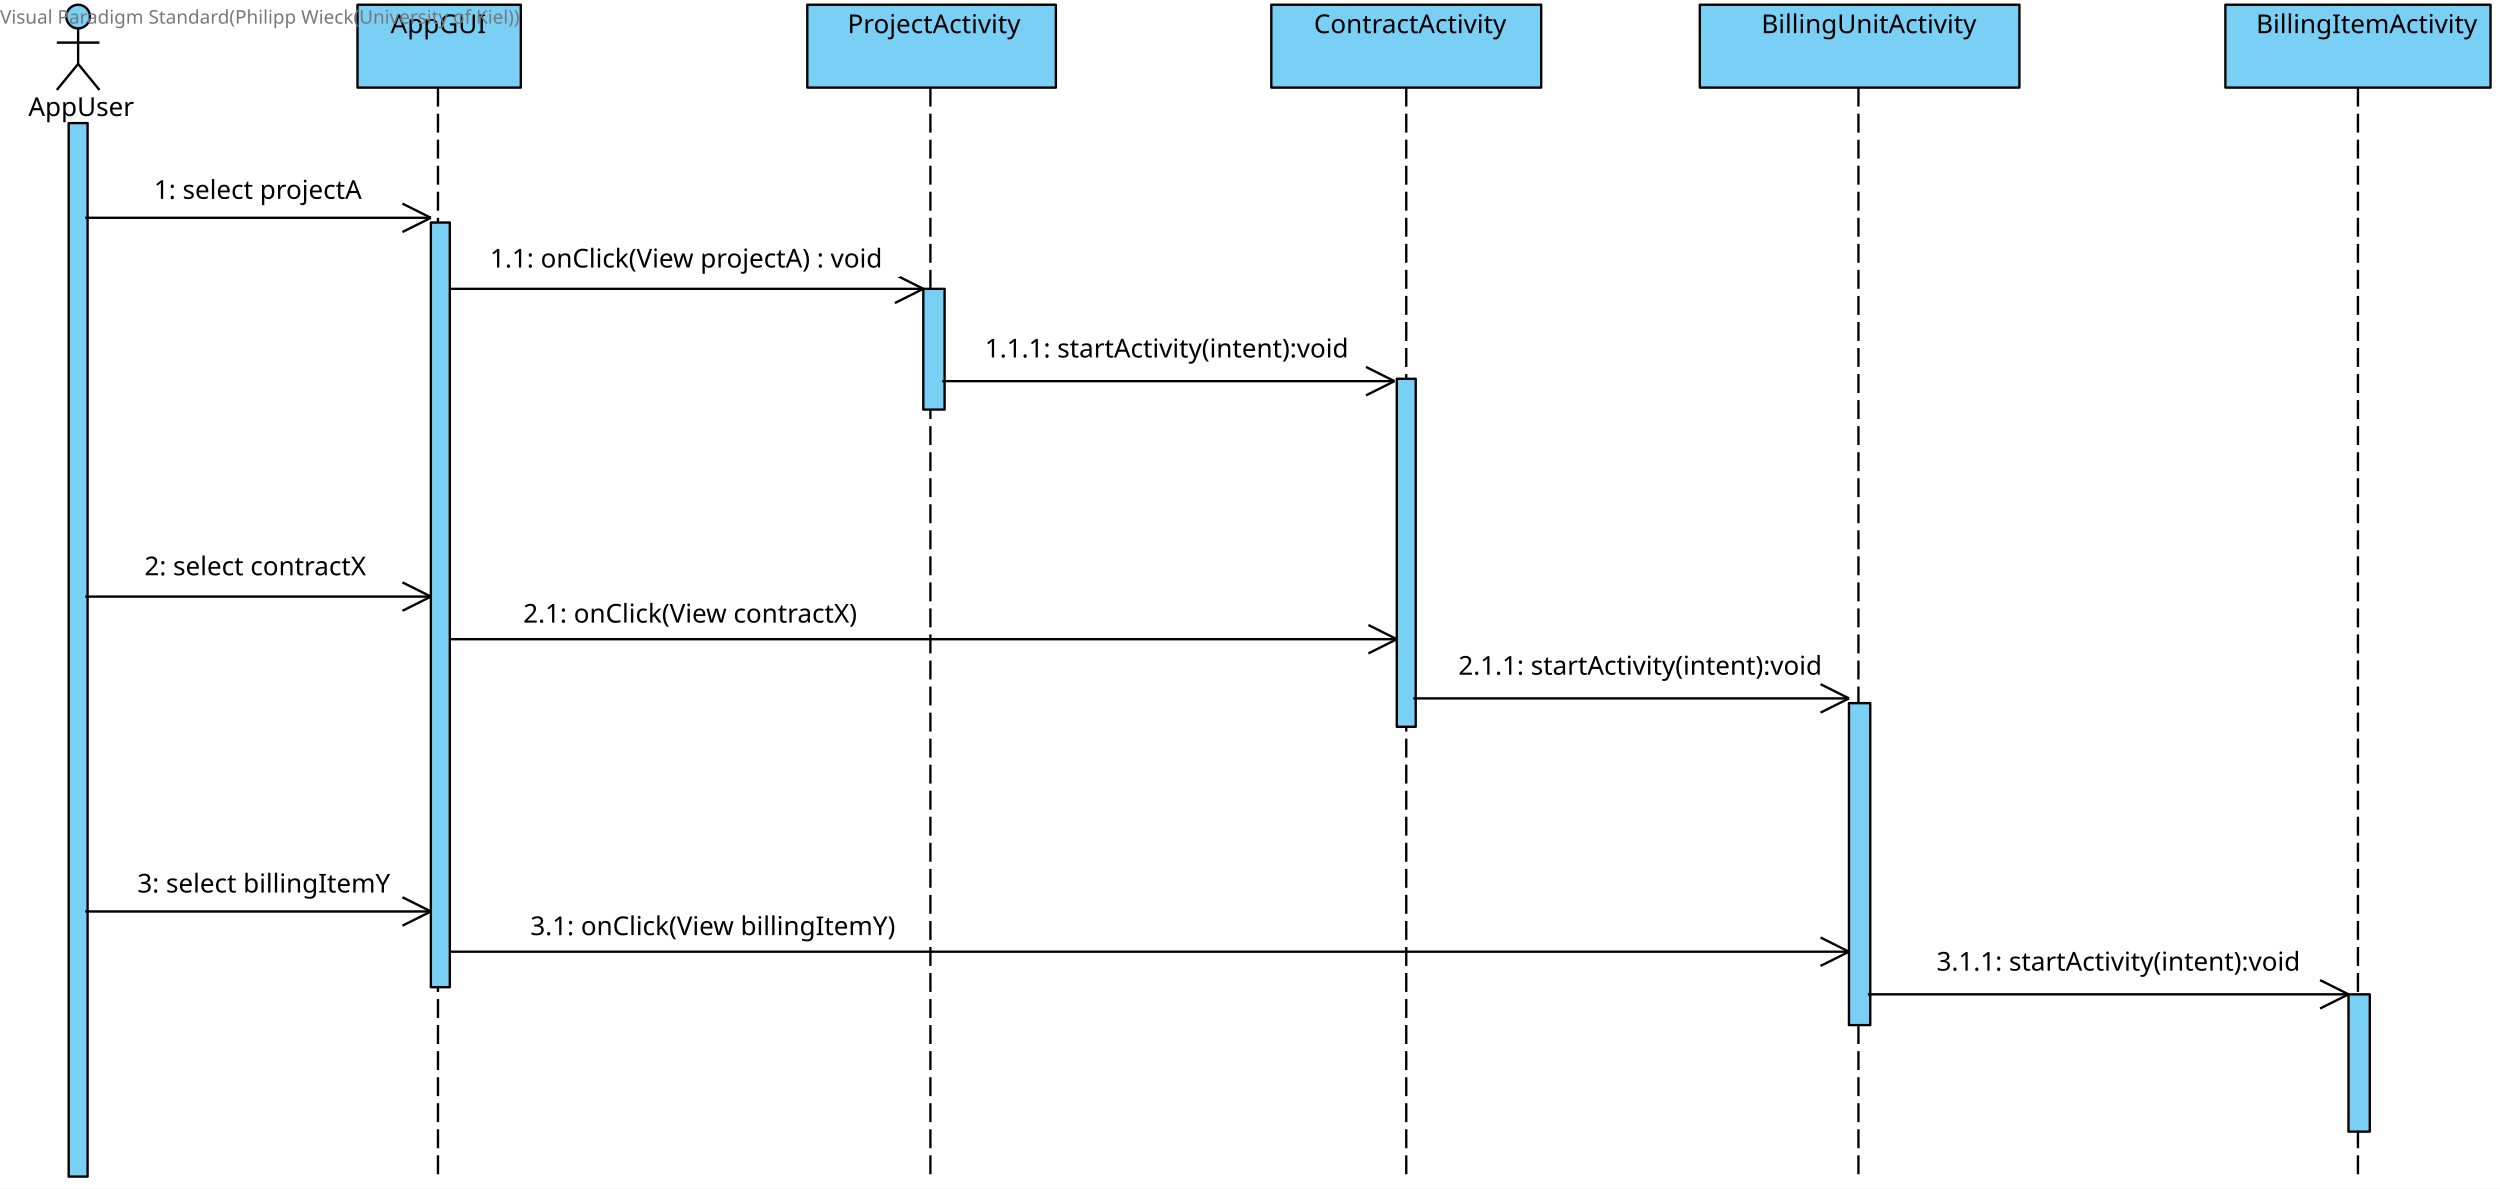
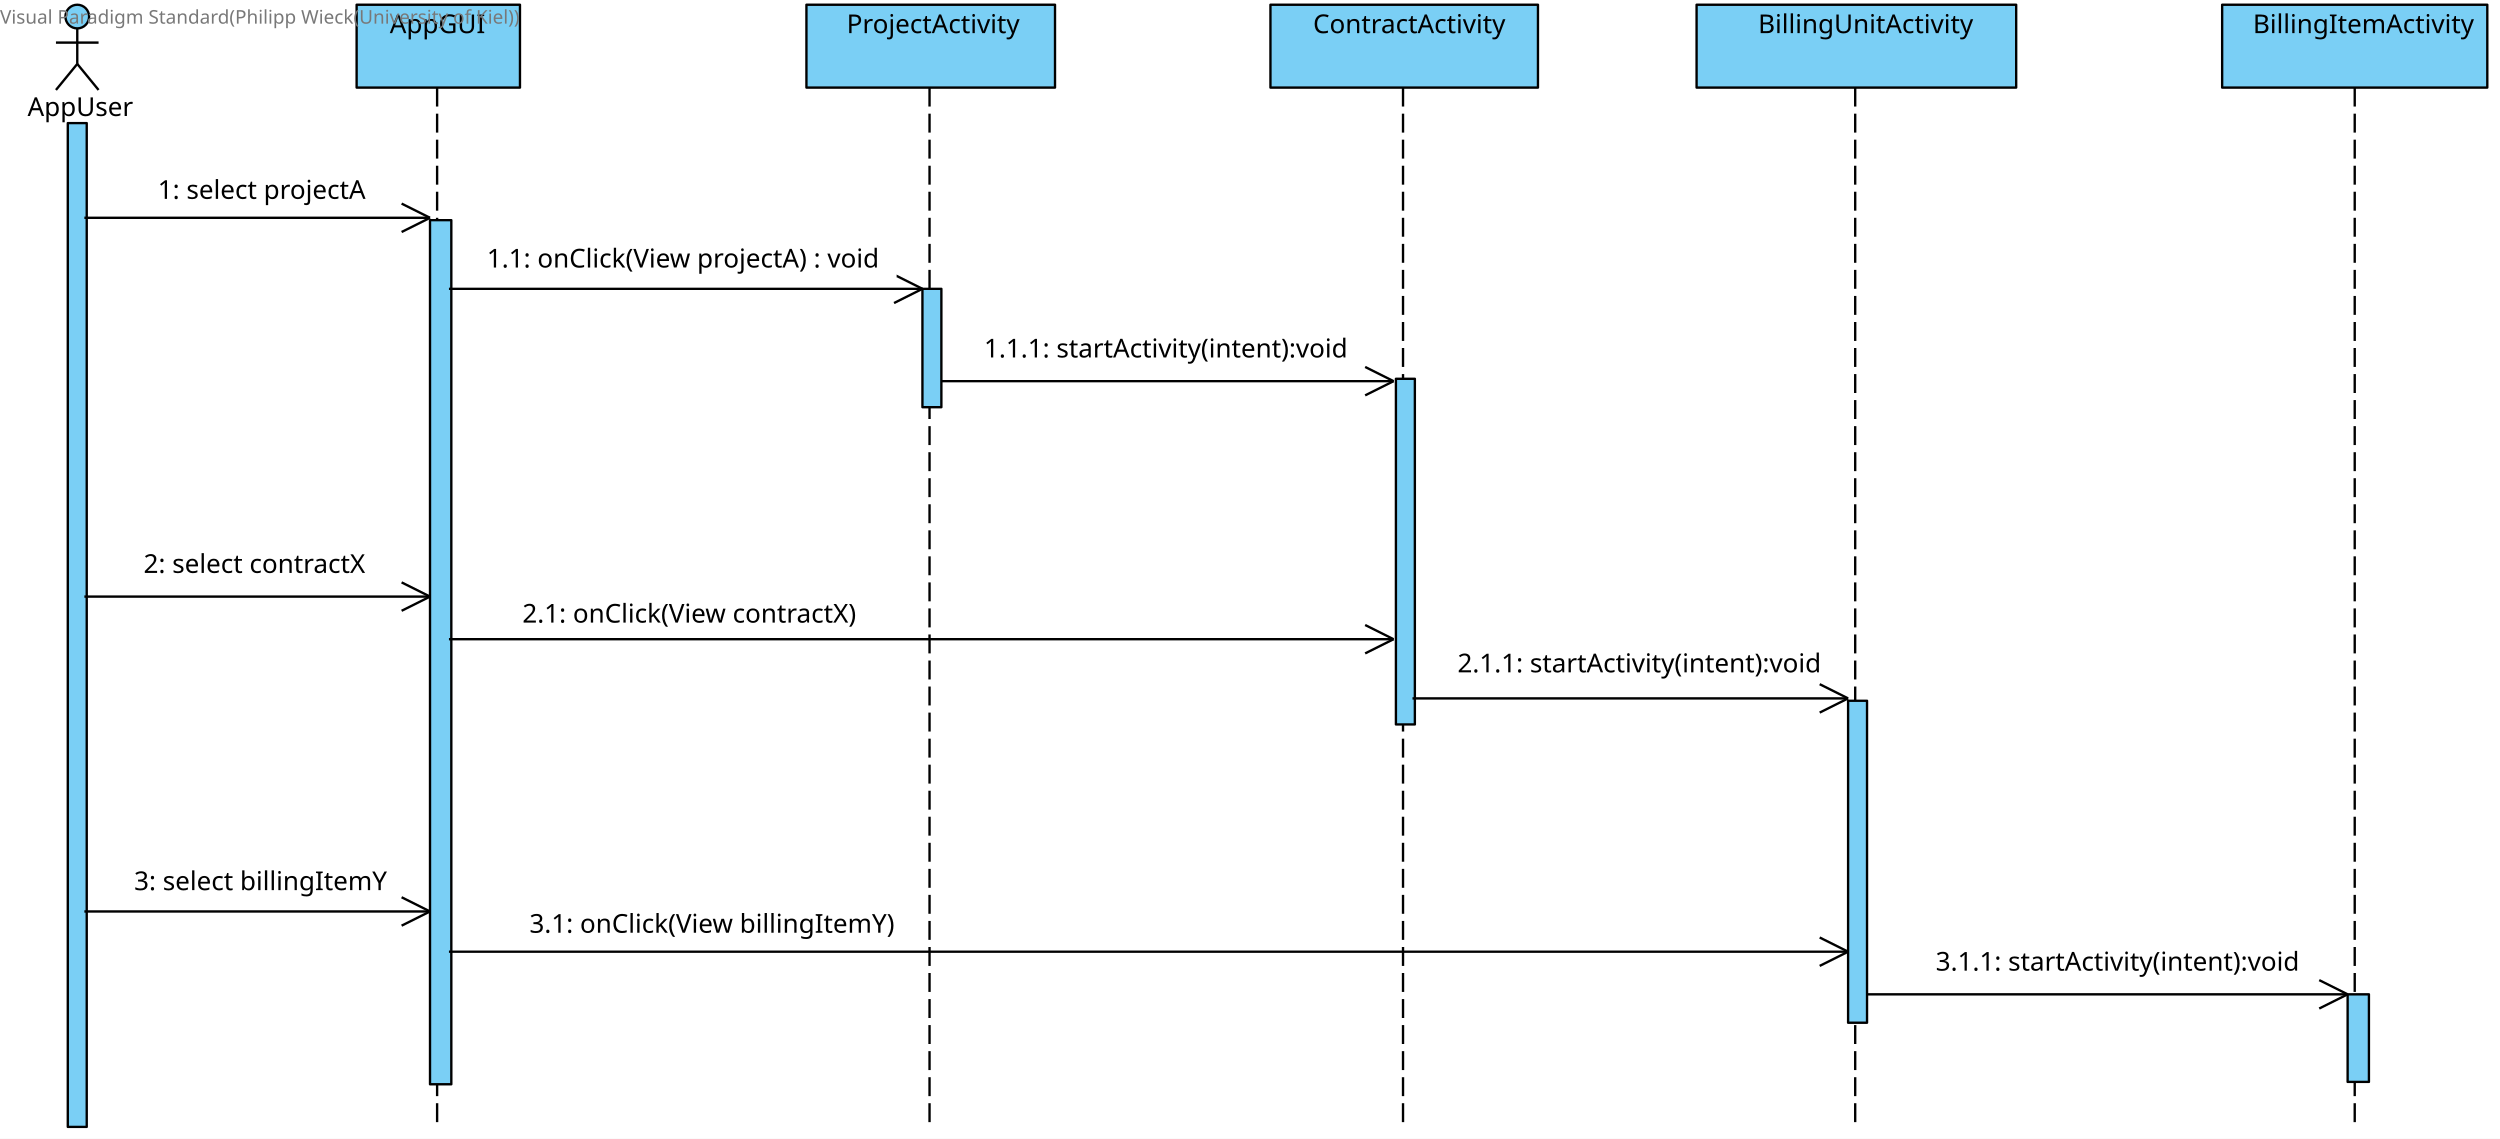
- <svg xmlns="http://www.w3.org/2000/svg" fill-opacity="0" color-rendering="auto" color-interpolation="auto" text-rendering="auto" stroke="rgb(0,0,0)" stroke-linecap="square" width="1056" stroke-miterlimit="10" shape-rendering="auto" stroke-opacity="0" fill="rgb(0,0,0)" stroke-dasharray="none" font-weight="normal" stroke-width="1" height="502" font-family="'Dialog'" font-style="normal" stroke-linejoin="miter" font-size="12px" stroke-dashoffset="0" image-rendering="auto">
+ <svg xmlns="http://www.w3.org/2000/svg" fill-opacity="0" color-rendering="auto" color-interpolation="auto" text-rendering="auto" stroke="rgb(0,0,0)" stroke-linecap="square" width="1056" stroke-miterlimit="10" shape-rendering="auto" stroke-opacity="0" fill="rgb(0,0,0)" stroke-dasharray="none" font-weight="normal" stroke-width="1" height="481" font-family="'Dialog'" font-style="normal" stroke-linejoin="miter" font-size="12px" stroke-dashoffset="0" image-rendering="auto">
  <defs id="genericDefs" />
  <g>
    <defs id="defs1">
      <clipPath clipPathUnits="userSpaceOnUse" id="clipPath1">
-         <path d="M-7 -7 L71 -7 L71 507 L-7 507 L-7 -7 Z" />
+         <path d="M-7 -7 L71 -7 L71 486 L-7 486 L-7 -7 Z" />
      </clipPath>
      <clipPath clipPathUnits="userSpaceOnUse" id="clipPath2">
-         <path d="M-7 -7 L117 -7 L117 507 L-7 507 L-7 -7 Z" />
+         <path d="M-7 -7 L117 -7 L117 486 L-7 486 L-7 -7 Z" />
      </clipPath>
      <clipPath clipPathUnits="userSpaceOnUse" id="clipPath3">
-         <path d="M-7 -7 L126 -7 L126 507 L-7 507 L-7 -7 Z" />
+         <path d="M-7 -7 L125 -7 L125 486 L-7 486 L-7 -7 Z" />
      </clipPath>
      <clipPath clipPathUnits="userSpaceOnUse" id="clipPath4">
-         <path d="M-7 -7 L147 -7 L147 507 L-7 507 L-7 -7 Z" />
+         <path d="M-7 -7 L147 -7 L147 486 L-7 486 L-7 -7 Z" />
      </clipPath>
      <clipPath clipPathUnits="userSpaceOnUse" id="clipPath5">
-         <path d="M-7 -7 L124 -7 L124 507 L-7 507 L-7 -7 Z" />
+         <path d="M-7 -7 L124 -7 L124 486 L-7 486 L-7 -7 Z" />
      </clipPath>
      <clipPath clipPathUnits="userSpaceOnUse" id="clipPath6">
-         <path d="M-7 -7 L81 -7 L81 507 L-7 507 L-7 -7 Z" />
+         <path d="M-7 -7 L81 -7 L81 486 L-7 486 L-7 -7 Z" />
      </clipPath>
      <clipPath clipPathUnits="userSpaceOnUse" id="clipPath7">
-         <path d="M-7 -7 L19 -7 L19 334 L-7 334 L-7 -7 Z" />
+         <path d="M-7 -7 L20 -7 L20 376 L-7 376 L-7 -7 Z" />
      </clipPath>
      <clipPath clipPathUnits="userSpaceOnUse" id="clipPath8">
-         <path d="M-7 -7 L20 -7 L20 62 L-7 62 L-7 -7 Z" />
+         <path d="M-7 -7 L19 -7 L19 61 L-7 61 L-7 -7 Z" />
      </clipPath>
      <clipPath clipPathUnits="userSpaceOnUse" id="clipPath9">
-         <path d="M-7 -7 L19 -7 L19 158 L-7 158 L-7 -7 Z" />
+         <path d="M-7 -7 L19 -7 L19 157 L-7 157 L-7 -7 Z" />
      </clipPath>
      <clipPath clipPathUnits="userSpaceOnUse" id="clipPath10">
-         <path d="M-7 -7 L20 -7 L20 147 L-7 147 L-7 -7 Z" />
+         <path d="M-7 -7 L19 -7 L19 147 L-7 147 L-7 -7 Z" />
      </clipPath>
      <clipPath clipPathUnits="userSpaceOnUse" id="clipPath11">
-         <path d="M-7 -7 L20 -7 L20 69 L-7 69 L-7 -7 Z" />
+         <path d="M-7 -7 L20 -7 L20 48 L-7 48 L-7 -7 Z" />
      </clipPath>
      <clipPath clipPathUnits="userSpaceOnUse" id="clipPath12">
        <path d="M-63 -15 L126 -15 L126 30 L-63 30 L-63 -15 Z" />
      </clipPath>
      <clipPath clipPathUnits="userSpaceOnUse" id="clipPath13">
        <path d="M-106 -15 L212 -15 L212 30 L-106 30 L-106 -15 Z" />
      </clipPath>
      <clipPath clipPathUnits="userSpaceOnUse" id="clipPath14">
-         <path d="M-115 -15 L230 -15 L230 30 L-115 30 L-115 -15 Z" />
+         <path d="M-114 -15 L228 -15 L228 30 L-114 30 L-114 -15 Z" />
      </clipPath>
      <clipPath clipPathUnits="userSpaceOnUse" id="clipPath15">
        <path d="M-136 -15 L272 -15 L272 30 L-136 30 L-136 -15 Z" />
      </clipPath>
      <clipPath clipPathUnits="userSpaceOnUse" id="clipPath16">
        <path d="M-113 -15 L226 -15 L226 30 L-113 30 L-113 -15 Z" />
      </clipPath>
      <clipPath clipPathUnits="userSpaceOnUse" id="clipPath17">
        <path d="M-70 -15 L140 -15 L140 30 L-70 30 L-70 -15 Z" />
      </clipPath>
      <clipPath clipPathUnits="userSpaceOnUse" id="clipPath18">
        <path d="M0 0 L240 0 L240 95 L0 95 L0 0 Z" />
      </clipPath>
      <clipPath clipPathUnits="userSpaceOnUse" id="clipPath19">
-         <path d="M170 25 L170 40 L65 40 L65 25 ZM0 0 L0 95 L240 95 L240 70 L207 70 L207 54 L240 54 L240 0 L74 0 L74 5 L11 5 L11 0 Z" />
+         <path d="M172 25 L172 40 L66 40 L66 25 ZM0 0 L0 95 L240 95 L240 70 L206 70 L206 54 L240 54 L240 0 L74 0 L74 4 L11 4 L11 0 Z" />
      </clipPath>
      <clipPath clipPathUnits="userSpaceOnUse" id="clipPath20">
-         <path d="M0 0 L295 0 L295 95 L0 95 L0 0 Z" />
+         <path d="M0 0 L294 0 L294 94 L0 94 L0 0 Z" />
      </clipPath>
      <clipPath clipPathUnits="userSpaceOnUse" id="clipPath21">
-         <path d="M235 24 L235 40 L53 40 L53 24 ZM16 0 L16 10 L0 10 L0 95 L295 95 L295 77 L262 77 L262 62 L295 62 L295 0 Z" />
+         <path d="M234 25 L234 41 L52 41 L52 25 ZM18 0 L18 11 L0 11 L0 94 L294 94 L294 78 L261 78 L261 63 L294 63 L294 0 Z" />
      </clipPath>
      <clipPath clipPathUnits="userSpaceOnUse" id="clipPath22">
-         <path d="M0 0 L286 0 L286 95 L0 95 L0 0 Z" />
+         <path d="M-0 0 L285 0 L285 94 L-0 94 L-0 0 Z" />
      </clipPath>
      <clipPath clipPathUnits="userSpaceOnUse" id="clipPath23">
-         <path d="M219 23 L219 38 L54 38 L54 23 ZM27 0 L27 1 L0 1 L0 95 L286 95 L286 0 Z" />
+         <path d="M219 24 L219 39 L53 39 L53 24 ZM26 0 L26 2 L-0 2 L-0 94 L285 94 L285 0 Z" />
      </clipPath>
      <clipPath clipPathUnits="userSpaceOnUse" id="clipPath24">
-         <path d="M172 24 L172 39 L61 39 L61 24 ZM0 0 L0 95 L240 95 L240 59 L220 59 L220 44 L240 44 L240 0 Z" />
+         <path d="M172 23 L172 38 L61 38 L61 23 ZM0 0 L0 95 L240 95 L240 59 L220 59 L220 44 L240 44 L240 0 Z" />
      </clipPath>
      <clipPath clipPathUnits="userSpaceOnUse" id="clipPath25">
-         <path d="M0 0 L494 0 L494 95 L0 95 L0 0 Z" />
+         <path d="M0 0 L494 0 L494 94 L0 94 L0 0 Z" />
      </clipPath>
      <clipPath clipPathUnits="userSpaceOnUse" id="clipPath26">
-         <path d="M226 26 L226 41 L66 41 L66 26 ZM0 0 L0 6 L18 6 L18 21 L0 21 L0 95 L494 95 L494 62 L462 62 L462 48 L494 48 L494 0 Z" />
+         <path d="M226 27 L226 42 L66 42 L66 27 ZM0 0 L0 6 L18 6 L18 21 L0 21 L0 94 L494 94 L494 63 L461 63 L461 48 L494 48 L494 0 Z" />
      </clipPath>
      <clipPath clipPathUnits="userSpaceOnUse" id="clipPath27">
-         <path d="M0 0 L279 0 L279 95 L0 95 L0 0 Z" />
+         <path d="M-0 0 L278 0 L278 94 L-0 94 L-0 0 Z" />
      </clipPath>
      <clipPath clipPathUnits="userSpaceOnUse" id="clipPath28">
-         <path d="M220 23 L220 37 L55 37 L55 23 ZM0 0 L0 95 L279 95 L279 0 Z" />
+         <path d="M220 22 L220 37 L54 37 L54 22 ZM-0 0 L-0 94 L278 94 L278 0 Z" />
      </clipPath>
      <clipPath clipPathUnits="userSpaceOnUse" id="clipPath29">
-         <path d="M178 25 L178 39 L57 39 L57 25 ZM0 0 L0 95 L240 95 L240 57 L223 57 L223 43 L240 43 L240 0 Z" />
+         <path d="M177 24 L177 39 L56 39 L56 24 ZM0 0 L0 95 L240 95 L240 57 L223 57 L223 42 L240 42 L240 0 Z" />
      </clipPath>
      <clipPath clipPathUnits="userSpaceOnUse" id="clipPath30">
-         <path d="M0 0 L686 0 L686 95 L0 95 L0 0 Z" />
+         <path d="M0 0 L685 0 L685 94 L0 94 L0 0 Z" />
      </clipPath>
      <clipPath clipPathUnits="userSpaceOnUse" id="clipPath31">
-         <path d="M238 26 L238 40 L69 40 L69 26 ZM0 0 L0 8 L24 8 L24 22 L0 22 L0 95 L686 95 L686 56 L664 56 L664 41 L686 41 L686 0 Z" />
+         <path d="M239 25 L239 40 L69 40 L69 25 ZM0 0 L0 7 L23 7 L23 22 L0 22 L0 94 L685 94 L685 56 L663 56 L663 41 L685 41 L685 0 Z" />
      </clipPath>
      <clipPath clipPathUnits="userSpaceOnUse" id="clipPath32">
-         <path d="M0 0 L298 0 L298 95 L0 95 L0 0 Z" />
+         <path d="M-0 0 L297 0 L297 94 L-0 94 L-0 0 Z" />
      </clipPath>
      <clipPath clipPathUnits="userSpaceOnUse" id="clipPath33">
-         <path d="M230 23 L230 38 L65 38 L65 23 ZM0 0 L0 95 L298 95 L298 0 Z" />
+         <path d="M230 24 L230 39 L64 39 L64 24 ZM-0 0 L-0 94 L297 94 L297 0 Z" />
      </clipPath>
      <clipPath clipPathUnits="userSpaceOnUse" id="clipPath34">
-         <path d="M-165 -15 L330 -15 L330 30 L-165 30 L-165 -15 Z" />
+         <path d="M-166 -15 L332 -15 L332 30 L-166 30 L-166 -15 Z" />
      </clipPath>
      <clipPath clipPathUnits="userSpaceOnUse" id="clipPath35">
-         <path d="M-169 -14 L338 -14 L338 28 L-169 28 L-169 -14 Z" />
+         <path d="M-170 -15 L340 -15 L340 30 L-170 30 L-170 -15 Z" />
      </clipPath>
      <clipPath clipPathUnits="userSpaceOnUse" id="clipPath36">
-         <path d="M-121 -14 L242 -14 L242 28 L-121 28 L-121 -14 Z" />
+         <path d="M-121 -15 L242 -15 L242 30 L-121 30 L-121 -15 Z" />
      </clipPath>
      <clipPath clipPathUnits="userSpaceOnUse" id="clipPath37">
-         <path d="M-165 -14 L330 -14 L330 28 L-165 28 L-165 -14 Z" />
+         <path d="M-160 -15 L320 -15 L320 30 L-160 30 L-160 -15 Z" />
      </clipPath>
      <clipPath clipPathUnits="userSpaceOnUse" id="clipPath38">
-         <path d="M-160 -15 L320 -15 L320 30 L-160 30 L-160 -15 Z" />
+         <path d="M-111 -15 L222 -15 L222 30 L-111 30 L-111 -15 Z" />
      </clipPath>
      <clipPath clipPathUnits="userSpaceOnUse" id="clipPath39">
-         <path d="M-111 -15 L222 -15 L222 30 L-111 30 L-111 -15 Z" />
-       </clipPath>
-       <clipPath clipPathUnits="userSpaceOnUse" id="clipPath40">
        <path d="M-182 -16 L364 -16 L364 32 L-182 32 L-182 -16 Z" />
-       </clipPath>
-       <clipPath clipPathUnits="userSpaceOnUse" id="clipPath41">
-         <path d="M-105 -15 L210 -15 L210 30 L-105 30 L-105 -15 Z" />
      </clipPath>
    </defs>
    <g fill="white" text-rendering="geometricPrecision" fill-opacity="1" stroke-opacity="1" stroke="white">
-       <rect x="0" width="1056" height="502" y="0" stroke="none" />
-     </g>
-     <g font-size="11px" transform="translate(3,2)" fill-opacity="1" fill="rgb(122,207,245)" text-rendering="geometricPrecision" image-rendering="optimizeQuality" font-family="sans-serif" stroke="rgb(122,207,245)" stroke-opacity="1">
+       <rect x="0" width="1056" height="481" y="0" stroke="none" />
+     </g>
+     <g font-size="11px" transform="translate(2.6364,2)" fill-opacity="1" fill="rgb(122,207,245)" text-rendering="geometricPrecision" image-rendering="optimizeQuality" font-family="sans-serif" stroke="rgb(122,207,245)" stroke-opacity="1">
      <circle r="5" clip-path="url(#clipPath1)" cx="30" cy="5" stroke="none" />
-       <rect x="26" width="8" height="445" y="50" clip-path="url(#clipPath1)" stroke="none" />
-     </g>
-     <g stroke-linecap="butt" font-size="11px" transform="translate(3,2)" fill-opacity="1" fill="black" text-rendering="geometricPrecision" image-rendering="optimizeQuality" font-family="sans-serif" stroke-linejoin="round" stroke="black" stroke-opacity="1" stroke-miterlimit="0">
+       <rect x="26" width="8" height="424" y="50" clip-path="url(#clipPath1)" stroke="none" />
+     </g>
+     <g stroke-linecap="butt" font-size="11px" transform="translate(2.6364,2)" fill-opacity="1" fill="black" text-rendering="geometricPrecision" image-rendering="optimizeQuality" font-family="sans-serif" stroke-linejoin="round" stroke="black" stroke-opacity="1" stroke-miterlimit="0">
      <circle fill="none" r="5" clip-path="url(#clipPath1)" cx="30" cy="5" />
-       <rect fill="none" x="26" width="8" height="445" y="50" clip-path="url(#clipPath1)" />
+       <rect fill="none" x="26" width="8" height="424" y="50" clip-path="url(#clipPath1)" />
      <line y2="25" fill="none" x1="30" clip-path="url(#clipPath1)" x2="30" y1="10" />
      <line y2="36" fill="none" x1="30" clip-path="url(#clipPath1)" x2="21" y1="25" />
      <line y2="36" fill="none" x1="30" clip-path="url(#clipPath1)" x2="39" y1="25" />
      <line y2="16" fill="none" x1="21" clip-path="url(#clipPath1)" x2="39" y1="16" />
    </g>
-     <g font-size="11px" transform="translate(341,2)" fill-opacity="1" fill="rgb(122,207,245)" text-rendering="geometricPrecision" image-rendering="optimizeQuality" font-family="sans-serif" stroke="rgb(122,207,245)" stroke-opacity="1">
+     <g font-size="11px" transform="translate(340.6364,2)" fill-opacity="1" fill="rgb(122,207,245)" text-rendering="geometricPrecision" image-rendering="optimizeQuality" font-family="sans-serif" stroke="rgb(122,207,245)" stroke-opacity="1">
      <rect x="0" width="105" height="35" y="0" clip-path="url(#clipPath2)" stroke="none" />
    </g>
-     <g stroke-linecap="butt" font-size="11px" transform="translate(341,2)" fill-opacity="1" fill="black" text-rendering="geometricPrecision" image-rendering="optimizeQuality" font-family="sans-serif" stroke-linejoin="round" stroke="black" stroke-opacity="1" stroke-miterlimit="0">
+     <g stroke-linecap="butt" font-size="11px" transform="translate(340.6364,2)" fill-opacity="1" fill="black" text-rendering="geometricPrecision" image-rendering="optimizeQuality" font-family="sans-serif" stroke-linejoin="round" stroke="black" stroke-opacity="1" stroke-miterlimit="0">
      <rect fill="none" x="0" width="105" height="35" y="0" clip-path="url(#clipPath2)" />
-       <line clip-path="url(#clipPath2)" fill="none" x1="52" x2="52" y1="35" y2="496" stroke-linejoin="bevel" stroke-dasharray="8,3" />
-     </g>
-     <g font-size="11px" transform="translate(537,2)" fill-opacity="1" fill="rgb(122,207,245)" text-rendering="geometricPrecision" image-rendering="optimizeQuality" font-family="sans-serif" stroke="rgb(122,207,245)" stroke-opacity="1">
-       <rect x="0" width="114" height="35" y="0" clip-path="url(#clipPath3)" stroke="none" />
-     </g>
-     <g stroke-linecap="butt" font-size="11px" transform="translate(537,2)" fill-opacity="1" fill="black" text-rendering="geometricPrecision" image-rendering="optimizeQuality" font-family="sans-serif" stroke-linejoin="round" stroke="black" stroke-opacity="1" stroke-miterlimit="0">
-       <rect fill="none" x="0" width="114" height="35" y="0" clip-path="url(#clipPath3)" />
-       <line clip-path="url(#clipPath3)" fill="none" x1="57" x2="57" y1="35" y2="496" stroke-linejoin="bevel" stroke-dasharray="8,3" />
-     </g>
-     <g font-size="11px" transform="translate(718,2)" fill-opacity="1" fill="rgb(122,207,245)" text-rendering="geometricPrecision" image-rendering="optimizeQuality" font-family="sans-serif" stroke="rgb(122,207,245)" stroke-opacity="1">
+       <line clip-path="url(#clipPath2)" fill="none" x1="52" x2="52" y1="35" y2="475" stroke-linejoin="bevel" stroke-dasharray="8,3" />
+     </g>
+     <g font-size="11px" transform="translate(536.6364,2)" fill-opacity="1" fill="rgb(122,207,245)" text-rendering="geometricPrecision" image-rendering="optimizeQuality" font-family="sans-serif" stroke="rgb(122,207,245)" stroke-opacity="1">
+       <rect x="0" width="113" height="35" y="0" clip-path="url(#clipPath3)" stroke="none" />
+     </g>
+     <g stroke-linecap="butt" font-size="11px" transform="translate(536.6364,2)" fill-opacity="1" fill="black" text-rendering="geometricPrecision" image-rendering="optimizeQuality" font-family="sans-serif" stroke-linejoin="round" stroke="black" stroke-opacity="1" stroke-miterlimit="0">
+       <rect fill="none" x="0" width="113" height="35" y="0" clip-path="url(#clipPath3)" />
+       <line clip-path="url(#clipPath3)" fill="none" x1="56" x2="56" y1="35" y2="475" stroke-linejoin="bevel" stroke-dasharray="8,3" />
+     </g>
+     <g font-size="11px" transform="translate(716.6364,2)" fill-opacity="1" fill="rgb(122,207,245)" text-rendering="geometricPrecision" image-rendering="optimizeQuality" font-family="sans-serif" stroke="rgb(122,207,245)" stroke-opacity="1">
      <rect x="0" width="135" height="35" y="0" clip-path="url(#clipPath4)" stroke="none" />
    </g>
-     <g stroke-linecap="butt" font-size="11px" transform="translate(718,2)" fill-opacity="1" fill="black" text-rendering="geometricPrecision" image-rendering="optimizeQuality" font-family="sans-serif" stroke-linejoin="round" stroke="black" stroke-opacity="1" stroke-miterlimit="0">
+     <g stroke-linecap="butt" font-size="11px" transform="translate(716.6364,2)" fill-opacity="1" fill="black" text-rendering="geometricPrecision" image-rendering="optimizeQuality" font-family="sans-serif" stroke-linejoin="round" stroke="black" stroke-opacity="1" stroke-miterlimit="0">
      <rect fill="none" x="0" width="135" height="35" y="0" clip-path="url(#clipPath4)" />
-       <line clip-path="url(#clipPath4)" fill="none" x1="67" x2="67" y1="35" y2="496" stroke-linejoin="bevel" stroke-dasharray="8,3" />
-     </g>
-     <g font-size="11px" transform="translate(940,2)" fill-opacity="1" fill="rgb(122,207,245)" text-rendering="geometricPrecision" image-rendering="optimizeQuality" font-family="sans-serif" stroke="rgb(122,207,245)" stroke-opacity="1">
+       <line clip-path="url(#clipPath4)" fill="none" x1="67" x2="67" y1="35" y2="475" stroke-linejoin="bevel" stroke-dasharray="8,3" />
+     </g>
+     <g font-size="11px" transform="translate(938.6364,2)" fill-opacity="1" fill="rgb(122,207,245)" text-rendering="geometricPrecision" image-rendering="optimizeQuality" font-family="sans-serif" stroke="rgb(122,207,245)" stroke-opacity="1">
      <rect x="0" width="112" height="35" y="0" clip-path="url(#clipPath5)" stroke="none" />
    </g>
-     <g stroke-linecap="butt" font-size="11px" transform="translate(940,2)" fill-opacity="1" fill="black" text-rendering="geometricPrecision" image-rendering="optimizeQuality" font-family="sans-serif" stroke-linejoin="round" stroke="black" stroke-opacity="1" stroke-miterlimit="0">
+     <g stroke-linecap="butt" font-size="11px" transform="translate(938.6364,2)" fill-opacity="1" fill="black" text-rendering="geometricPrecision" image-rendering="optimizeQuality" font-family="sans-serif" stroke-linejoin="round" stroke="black" stroke-opacity="1" stroke-miterlimit="0">
      <rect fill="none" x="0" width="112" height="35" y="0" clip-path="url(#clipPath5)" />
-       <line clip-path="url(#clipPath5)" fill="none" x1="56" x2="56" y1="35" y2="496" stroke-linejoin="bevel" stroke-dasharray="8,3" />
-     </g>
-     <g font-size="11px" transform="translate(151,2)" fill-opacity="1" fill="rgb(122,207,245)" text-rendering="geometricPrecision" image-rendering="optimizeQuality" font-family="sans-serif" stroke="rgb(122,207,245)" stroke-opacity="1">
+       <line clip-path="url(#clipPath5)" fill="none" x1="56" x2="56" y1="35" y2="475" stroke-linejoin="bevel" stroke-dasharray="8,3" />
+     </g>
+     <g font-size="11px" transform="translate(150.6364,2)" fill-opacity="1" fill="rgb(122,207,245)" text-rendering="geometricPrecision" image-rendering="optimizeQuality" font-family="sans-serif" stroke="rgb(122,207,245)" stroke-opacity="1">
      <rect x="0" width="69" height="35" y="0" clip-path="url(#clipPath6)" stroke="none" />
    </g>
-     <g stroke-linecap="butt" font-size="11px" transform="translate(151,2)" fill-opacity="1" fill="black" text-rendering="geometricPrecision" image-rendering="optimizeQuality" font-family="sans-serif" stroke-linejoin="round" stroke="black" stroke-opacity="1" stroke-miterlimit="0">
+     <g stroke-linecap="butt" font-size="11px" transform="translate(150.6364,2)" fill-opacity="1" fill="black" text-rendering="geometricPrecision" image-rendering="optimizeQuality" font-family="sans-serif" stroke-linejoin="round" stroke="black" stroke-opacity="1" stroke-miterlimit="0">
      <rect fill="none" x="0" width="69" height="35" y="0" clip-path="url(#clipPath6)" />
-       <line clip-path="url(#clipPath6)" fill="none" x1="34" x2="34" y1="35" y2="496" stroke-linejoin="bevel" stroke-dasharray="8,3" />
-     </g>
-     <g font-size="11px" transform="translate(182,94)" fill-opacity="1" fill="rgb(122,207,245)" text-rendering="geometricPrecision" image-rendering="optimizeQuality" font-family="sans-serif" stroke="rgb(122,207,245)" stroke-opacity="1">
-       <rect x="0" width="8" height="323" y="0" clip-path="url(#clipPath7)" stroke="none" />
-     </g>
-     <g stroke-linecap="butt" font-size="11px" transform="translate(182,94)" fill-opacity="1" fill="black" text-rendering="geometricPrecision" image-rendering="optimizeQuality" font-family="sans-serif" stroke-linejoin="round" stroke="black" stroke-opacity="1" stroke-miterlimit="0">
-       <rect fill="none" x="0" width="8" height="323" y="0" clip-path="url(#clipPath7)" />
-     </g>
-     <g font-size="11px" transform="translate(390,122)" fill-opacity="1" fill="rgb(122,207,245)" text-rendering="geometricPrecision" image-rendering="optimizeQuality" font-family="sans-serif" stroke="rgb(122,207,245)" stroke-opacity="1">
-       <rect x="0" width="9" height="51" y="0" clip-path="url(#clipPath8)" stroke="none" />
-     </g>
-     <g stroke-linecap="butt" font-size="11px" transform="translate(390,122)" fill-opacity="1" fill="black" text-rendering="geometricPrecision" image-rendering="optimizeQuality" font-family="sans-serif" stroke-linejoin="round" stroke="black" stroke-opacity="1" stroke-miterlimit="0">
-       <rect fill="none" x="0" width="9" height="51" y="0" clip-path="url(#clipPath8)" />
-     </g>
-     <g font-size="11px" transform="translate(590,160)" fill-opacity="1" fill="rgb(122,207,245)" text-rendering="geometricPrecision" image-rendering="optimizeQuality" font-family="sans-serif" stroke="rgb(122,207,245)" stroke-opacity="1">
-       <rect x="0" width="8" height="147" y="0" clip-path="url(#clipPath9)" stroke="none" />
-     </g>
-     <g stroke-linecap="butt" font-size="11px" transform="translate(590,160)" fill-opacity="1" fill="black" text-rendering="geometricPrecision" image-rendering="optimizeQuality" font-family="sans-serif" stroke-linejoin="round" stroke="black" stroke-opacity="1" stroke-miterlimit="0">
-       <rect fill="none" x="0" width="8" height="147" y="0" clip-path="url(#clipPath9)" />
-     </g>
-     <g font-size="11px" transform="translate(781,297)" fill-opacity="1" fill="rgb(122,207,245)" text-rendering="geometricPrecision" image-rendering="optimizeQuality" font-family="sans-serif" stroke="rgb(122,207,245)" stroke-opacity="1">
-       <rect x="0" width="9" height="136" y="0" clip-path="url(#clipPath10)" stroke="none" />
-     </g>
-     <g stroke-linecap="butt" font-size="11px" transform="translate(781,297)" fill-opacity="1" fill="black" text-rendering="geometricPrecision" image-rendering="optimizeQuality" font-family="sans-serif" stroke-linejoin="round" stroke="black" stroke-opacity="1" stroke-miterlimit="0">
-       <rect fill="none" x="0" width="9" height="136" y="0" clip-path="url(#clipPath10)" />
-     </g>
-     <g font-size="11px" transform="translate(992,420)" fill-opacity="1" fill="rgb(122,207,245)" text-rendering="geometricPrecision" image-rendering="optimizeQuality" font-family="sans-serif" stroke="rgb(122,207,245)" stroke-opacity="1">
-       <rect x="0" width="9" height="58" y="0" clip-path="url(#clipPath11)" stroke="none" />
-     </g>
-     <g stroke-linecap="butt" font-size="11px" transform="translate(992,420)" fill-opacity="1" fill="black" text-rendering="geometricPrecision" image-rendering="optimizeQuality" font-family="sans-serif" stroke-linejoin="round" stroke="black" stroke-opacity="1" stroke-miterlimit="0">
-       <rect fill="none" x="0" width="9" height="58" y="0" clip-path="url(#clipPath11)" />
-     </g>
-     <g font-size="11px" transform="translate(2,37)" fill-opacity="1" fill="black" text-rendering="geometricPrecision" image-rendering="optimizeQuality" font-family="sans-serif" stroke="black" stroke-opacity="1">
+       <line clip-path="url(#clipPath6)" fill="none" x1="34" x2="34" y1="35" y2="475" stroke-linejoin="bevel" stroke-dasharray="8,3" />
+     </g>
+     <g font-size="11px" transform="translate(181.6364,93)" fill-opacity="1" fill="rgb(122,207,245)" text-rendering="geometricPrecision" image-rendering="optimizeQuality" font-family="sans-serif" stroke="rgb(122,207,245)" stroke-opacity="1">
+       <rect x="0" width="9" height="365" y="0" clip-path="url(#clipPath7)" stroke="none" />
+     </g>
+     <g stroke-linecap="butt" font-size="11px" transform="translate(181.6364,93)" fill-opacity="1" fill="black" text-rendering="geometricPrecision" image-rendering="optimizeQuality" font-family="sans-serif" stroke-linejoin="round" stroke="black" stroke-opacity="1" stroke-miterlimit="0">
+       <rect fill="none" x="0" width="9" height="365" y="0" clip-path="url(#clipPath7)" />
+     </g>
+     <g font-size="11px" transform="translate(389.6364,122)" fill-opacity="1" fill="rgb(122,207,245)" text-rendering="geometricPrecision" image-rendering="optimizeQuality" font-family="sans-serif" stroke="rgb(122,207,245)" stroke-opacity="1">
+       <rect x="0" width="8" height="50" y="0" clip-path="url(#clipPath8)" stroke="none" />
+     </g>
+     <g stroke-linecap="butt" font-size="11px" transform="translate(389.6364,122)" fill-opacity="1" fill="black" text-rendering="geometricPrecision" image-rendering="optimizeQuality" font-family="sans-serif" stroke-linejoin="round" stroke="black" stroke-opacity="1" stroke-miterlimit="0">
+       <rect fill="none" x="0" width="8" height="50" y="0" clip-path="url(#clipPath8)" />
+     </g>
+     <g font-size="11px" transform="translate(589.6364,160)" fill-opacity="1" fill="rgb(122,207,245)" text-rendering="geometricPrecision" image-rendering="optimizeQuality" font-family="sans-serif" stroke="rgb(122,207,245)" stroke-opacity="1">
+       <rect x="0" width="8" height="146" y="0" clip-path="url(#clipPath9)" stroke="none" />
+     </g>
+     <g stroke-linecap="butt" font-size="11px" transform="translate(589.6364,160)" fill-opacity="1" fill="black" text-rendering="geometricPrecision" image-rendering="optimizeQuality" font-family="sans-serif" stroke-linejoin="round" stroke="black" stroke-opacity="1" stroke-miterlimit="0">
+       <rect fill="none" x="0" width="8" height="146" y="0" clip-path="url(#clipPath9)" />
+     </g>
+     <g font-size="11px" transform="translate(780.6364,296)" fill-opacity="1" fill="rgb(122,207,245)" text-rendering="geometricPrecision" image-rendering="optimizeQuality" font-family="sans-serif" stroke="rgb(122,207,245)" stroke-opacity="1">
+       <rect x="0" width="8" height="136" y="0" clip-path="url(#clipPath10)" stroke="none" />
+     </g>
+     <g stroke-linecap="butt" font-size="11px" transform="translate(780.6364,296)" fill-opacity="1" fill="black" text-rendering="geometricPrecision" image-rendering="optimizeQuality" font-family="sans-serif" stroke-linejoin="round" stroke="black" stroke-opacity="1" stroke-miterlimit="0">
+       <rect fill="none" x="0" width="8" height="136" y="0" clip-path="url(#clipPath10)" />
+     </g>
+     <g font-size="11px" transform="translate(991.6364,420)" fill-opacity="1" fill="rgb(122,207,245)" text-rendering="geometricPrecision" image-rendering="optimizeQuality" font-family="sans-serif" stroke="rgb(122,207,245)" stroke-opacity="1">
+       <rect x="0" width="9" height="37" y="0" clip-path="url(#clipPath11)" stroke="none" />
+     </g>
+     <g stroke-linecap="butt" font-size="11px" transform="translate(991.6364,420)" fill-opacity="1" fill="black" text-rendering="geometricPrecision" image-rendering="optimizeQuality" font-family="sans-serif" stroke-linejoin="round" stroke="black" stroke-opacity="1" stroke-miterlimit="0">
+       <rect fill="none" x="0" width="9" height="37" y="0" clip-path="url(#clipPath11)" />
+     </g>
+     <g font-size="11px" transform="translate(1.6364,37)" fill-opacity="1" fill="black" text-rendering="geometricPrecision" image-rendering="optimizeQuality" font-family="sans-serif" stroke="black" stroke-opacity="1">
      <text x="10" xml:space="preserve" y="12" clip-path="url(#clipPath12)" stroke="none">AppUser</text>
    </g>
-     <g font-size="11px" transform="translate(341,2)" fill-opacity="1" fill="black" text-rendering="geometricPrecision" image-rendering="optimizeQuality" font-family="sans-serif" stroke="black" stroke-opacity="1">
+     <g font-size="11px" transform="translate(340.6364,2)" fill-opacity="1" fill="black" text-rendering="geometricPrecision" image-rendering="optimizeQuality" font-family="sans-serif" stroke="black" stroke-opacity="1">
      <text x="17" xml:space="preserve" y="12" clip-path="url(#clipPath13)" stroke="none">ProjectActivity</text>
    </g>
-     <g font-size="11px" transform="translate(537,2)" fill-opacity="1" fill="black" text-rendering="geometricPrecision" image-rendering="optimizeQuality" font-family="sans-serif" stroke="black" stroke-opacity="1">
+     <g font-size="11px" transform="translate(536.6364,2)" fill-opacity="1" fill="black" text-rendering="geometricPrecision" image-rendering="optimizeQuality" font-family="sans-serif" stroke="black" stroke-opacity="1">
      <text x="18" xml:space="preserve" y="12" clip-path="url(#clipPath14)" stroke="none">ContractActivity</text>
    </g>
-     <g font-size="11px" transform="translate(718,2)" fill-opacity="1" fill="black" text-rendering="geometricPrecision" image-rendering="optimizeQuality" font-family="sans-serif" stroke="black" stroke-opacity="1">
+     <g font-size="11px" transform="translate(716.6364,2)" fill-opacity="1" fill="black" text-rendering="geometricPrecision" image-rendering="optimizeQuality" font-family="sans-serif" stroke="black" stroke-opacity="1">
      <text x="26" xml:space="preserve" y="12" clip-path="url(#clipPath15)" stroke="none">BillingUnitActivity</text>
    </g>
-     <g font-size="11px" transform="translate(940,2)" fill-opacity="1" fill="black" text-rendering="geometricPrecision" image-rendering="optimizeQuality" font-family="sans-serif" stroke="black" stroke-opacity="1">
+     <g font-size="11px" transform="translate(938.6364,2)" fill-opacity="1" fill="black" text-rendering="geometricPrecision" image-rendering="optimizeQuality" font-family="sans-serif" stroke="black" stroke-opacity="1">
      <text x="13" xml:space="preserve" y="12" clip-path="url(#clipPath16)" stroke="none">BillingItemActivity</text>
    </g>
-     <g font-size="11px" transform="translate(151,2)" fill-opacity="1" fill="black" text-rendering="geometricPrecision" image-rendering="optimizeQuality" font-family="sans-serif" stroke="black" stroke-opacity="1">
+     <g font-size="11px" transform="translate(150.6364,2)" fill-opacity="1" fill="black" text-rendering="geometricPrecision" image-rendering="optimizeQuality" font-family="sans-serif" stroke="black" stroke-opacity="1">
      <text x="14" xml:space="preserve" y="12" clip-path="url(#clipPath17)" stroke="none">AppGUI</text>
    </g>
-     <g stroke-linecap="butt" font-size="11px" transform="translate(-9,47)" fill-opacity="1" fill="black" text-rendering="geometricPrecision" image-rendering="optimizeQuality" font-family="sans-serif" stroke-linejoin="round" stroke="black" stroke-opacity="1">
+     <g stroke-linecap="butt" font-size="11px" transform="translate(-9.3636,47)" fill-opacity="1" fill="black" text-rendering="geometricPrecision" image-rendering="optimizeQuality" font-family="sans-serif" stroke-linejoin="round" stroke="black" stroke-opacity="1">
      <line y2="45" fill="none" x1="45" clip-path="url(#clipPath19)" x2="191" y1="45" />
      <line y2="39" fill="none" x1="191" clip-path="url(#clipPath19)" x2="179" y1="45" />
      <line y2="51" fill="none" x1="191" clip-path="url(#clipPath19)" x2="179" y1="45" />
    </g>
-     <g stroke-linecap="butt" font-size="11px" transform="translate(145,77)" fill-opacity="1" fill="black" text-rendering="geometricPrecision" image-rendering="optimizeQuality" font-family="sans-serif" stroke-linejoin="round" stroke="black" stroke-opacity="1">
-       <line y2="45" fill="none" x1="45" clip-path="url(#clipPath21)" x2="245" y1="45" />
-       <line y2="39" fill="none" x1="245" clip-path="url(#clipPath21)" x2="233" y1="45" />
-       <line y2="51" fill="none" x1="245" clip-path="url(#clipPath21)" x2="233" y1="45" />
-     </g>
-     <g stroke-linecap="butt" font-size="11px" transform="translate(353,116)" fill-opacity="1" fill="black" text-rendering="geometricPrecision" image-rendering="optimizeQuality" font-family="sans-serif" stroke-linejoin="round" stroke="black" stroke-opacity="1">
-       <line y2="45" fill="none" x1="45" clip-path="url(#clipPath23)" x2="236" y1="45" />
-       <line y2="39" fill="none" x1="236" clip-path="url(#clipPath23)" x2="224" y1="45" />
-       <line y2="51" fill="none" x1="236" clip-path="url(#clipPath23)" x2="224" y1="45" />
-     </g>
-     <g stroke-linecap="butt" font-size="11px" transform="translate(-9,207)" fill-opacity="1" fill="black" text-rendering="geometricPrecision" image-rendering="optimizeQuality" font-family="sans-serif" stroke-linejoin="round" stroke="black" stroke-opacity="1">
+     <g stroke-linecap="butt" font-size="11px" transform="translate(144.6364,76)" fill-opacity="1" fill="black" text-rendering="geometricPrecision" image-rendering="optimizeQuality" font-family="sans-serif" stroke-linejoin="round" stroke="black" stroke-opacity="1">
+       <line y2="46" fill="none" x1="45" clip-path="url(#clipPath21)" x2="245" y1="46" />
+       <line y2="40" fill="none" x1="245" clip-path="url(#clipPath21)" x2="233" y1="46" />
+       <line y2="52" fill="none" x1="245" clip-path="url(#clipPath21)" x2="233" y1="46" />
+     </g>
+     <g stroke-linecap="butt" font-size="11px" transform="translate(352.6364,115)" fill-opacity="1" fill="black" text-rendering="geometricPrecision" image-rendering="optimizeQuality" font-family="sans-serif" stroke-linejoin="round" stroke="black" stroke-opacity="1">
+       <line y2="46" fill="none" x1="45" clip-path="url(#clipPath23)" x2="236" y1="46" />
+       <line y2="40" fill="none" x1="236" clip-path="url(#clipPath23)" x2="224" y1="46" />
+       <line y2="52" fill="none" x1="236" clip-path="url(#clipPath23)" x2="224" y1="46" />
+     </g>
+     <g stroke-linecap="butt" font-size="11px" transform="translate(-9.3636,207)" fill-opacity="1" fill="black" text-rendering="geometricPrecision" image-rendering="optimizeQuality" font-family="sans-serif" stroke-linejoin="round" stroke="black" stroke-opacity="1">
      <line y2="45" fill="none" x1="45" clip-path="url(#clipPath24)" x2="191" y1="45" />
      <line y2="39" fill="none" x1="191" clip-path="url(#clipPath24)" x2="179" y1="45" />
      <line y2="51" fill="none" x1="191" clip-path="url(#clipPath24)" x2="179" y1="45" />
    </g>
-     <g stroke-linecap="butt" font-size="11px" transform="translate(145,225)" fill-opacity="1" fill="black" text-rendering="geometricPrecision" image-rendering="optimizeQuality" font-family="sans-serif" stroke-linejoin="round" stroke="black" stroke-opacity="1">
-       <line y2="45" fill="none" x1="45" clip-path="url(#clipPath26)" x2="445" y1="45" />
-       <line y2="39" fill="none" x1="445" clip-path="url(#clipPath26)" x2="433" y1="45" />
-       <line y2="51" fill="none" x1="445" clip-path="url(#clipPath26)" x2="433" y1="45" />
-     </g>
-     <g stroke-linecap="butt" font-size="11px" transform="translate(552,250)" fill-opacity="1" fill="black" text-rendering="geometricPrecision" image-rendering="optimizeQuality" font-family="sans-serif" stroke-linejoin="round" stroke="black" stroke-opacity="1">
+     <g stroke-linecap="butt" font-size="11px" transform="translate(144.6364,224)" fill-opacity="1" fill="black" text-rendering="geometricPrecision" image-rendering="optimizeQuality" font-family="sans-serif" stroke-linejoin="round" stroke="black" stroke-opacity="1">
+       <line y2="46" fill="none" x1="45" clip-path="url(#clipPath26)" x2="444" y1="46" />
+       <line y2="40" fill="none" x1="444" clip-path="url(#clipPath26)" x2="432" y1="46" />
+       <line y2="52" fill="none" x1="444" clip-path="url(#clipPath26)" x2="432" y1="46" />
+     </g>
+     <g stroke-linecap="butt" font-size="11px" transform="translate(551.6364,250)" fill-opacity="1" fill="black" text-rendering="geometricPrecision" image-rendering="optimizeQuality" font-family="sans-serif" stroke-linejoin="round" stroke="black" stroke-opacity="1">
      <line y2="45" fill="none" x1="45" clip-path="url(#clipPath28)" x2="229" y1="45" />
      <line y2="39" fill="none" x1="229" clip-path="url(#clipPath28)" x2="217" y1="45" />
      <line y2="51" fill="none" x1="229" clip-path="url(#clipPath28)" x2="217" y1="45" />
    </g>
-     <g stroke-linecap="butt" font-size="11px" transform="translate(-9,340)" fill-opacity="1" fill="black" text-rendering="geometricPrecision" image-rendering="optimizeQuality" font-family="sans-serif" stroke-linejoin="round" stroke="black" stroke-opacity="1">
+     <g stroke-linecap="butt" font-size="11px" transform="translate(-9.3636,340)" fill-opacity="1" fill="black" text-rendering="geometricPrecision" image-rendering="optimizeQuality" font-family="sans-serif" stroke-linejoin="round" stroke="black" stroke-opacity="1">
      <line y2="45" fill="none" x1="45" clip-path="url(#clipPath29)" x2="191" y1="45" />
      <line y2="39" fill="none" x1="191" clip-path="url(#clipPath29)" x2="179" y1="45" />
      <line y2="51" fill="none" x1="191" clip-path="url(#clipPath29)" x2="179" y1="45" />
    </g>
-     <g stroke-linecap="butt" font-size="11px" transform="translate(145,357)" fill-opacity="1" fill="black" text-rendering="geometricPrecision" image-rendering="optimizeQuality" font-family="sans-serif" stroke-linejoin="round" stroke="black" stroke-opacity="1">
+     <g stroke-linecap="butt" font-size="11px" transform="translate(144.6364,357)" fill-opacity="1" fill="black" text-rendering="geometricPrecision" image-rendering="optimizeQuality" font-family="sans-serif" stroke-linejoin="round" stroke="black" stroke-opacity="1">
      <line y2="45" fill="none" x1="45" clip-path="url(#clipPath31)" x2="636" y1="45" />
      <line y2="39" fill="none" x1="636" clip-path="url(#clipPath31)" x2="624" y1="45" />
      <line y2="51" fill="none" x1="636" clip-path="url(#clipPath31)" x2="624" y1="45" />
    </g>
-     <g stroke-linecap="butt" font-size="11px" transform="translate(744,375)" fill-opacity="1" fill="black" text-rendering="geometricPrecision" image-rendering="optimizeQuality" font-family="sans-serif" stroke-linejoin="round" stroke="black" stroke-opacity="1">
-       <line y2="45" fill="none" x1="45" clip-path="url(#clipPath33)" x2="248" y1="45" />
-       <line y2="39" fill="none" x1="248" clip-path="url(#clipPath33)" x2="236" y1="45" />
-       <line y2="51" fill="none" x1="248" clip-path="url(#clipPath33)" x2="236" y1="45" />
-     </g>
-     <g font-size="11px" transform="translate(809,398)" fill-opacity="1" fill="white" text-rendering="geometricPrecision" image-rendering="optimizeQuality" font-family="sans-serif" stroke="white" stroke-opacity="1">
-       <rect x="0" width="165" height="15" y="0" clip-path="url(#clipPath34)" stroke="none" />
-       <text fill="black" x="9" xml:space="preserve" y="12" clip-path="url(#clipPath34)" stroke="none">3.1.1: startActivity(intent):void</text>
-     </g>
-     <g font-size="11px" transform="translate(214,383)" fill-opacity="1" fill="white" text-rendering="geometricPrecision" image-rendering="optimizeQuality" font-family="sans-serif" stroke="white" stroke-opacity="1">
-       <rect x="0" width="169" height="14" y="0" clip-path="url(#clipPath35)" stroke="none" />
+     <g stroke-linecap="butt" font-size="11px" transform="translate(743.6364,374)" fill-opacity="1" fill="black" text-rendering="geometricPrecision" image-rendering="optimizeQuality" font-family="sans-serif" stroke-linejoin="round" stroke="black" stroke-opacity="1">
+       <line y2="46" fill="none" x1="45" clip-path="url(#clipPath33)" x2="248" y1="46" />
+       <line y2="40" fill="none" x1="248" clip-path="url(#clipPath33)" x2="236" y1="46" />
+       <line y2="52" fill="none" x1="248" clip-path="url(#clipPath33)" x2="236" y1="46" />
+     </g>
+     <g font-size="11px" transform="translate(807.6364,398)" fill-opacity="1" fill="white" text-rendering="geometricPrecision" image-rendering="optimizeQuality" font-family="sans-serif" stroke="white" stroke-opacity="1">
+       <rect x="0" width="166" height="15" y="0" clip-path="url(#clipPath34)" stroke="none" />
+       <text fill="black" x="10" xml:space="preserve" y="12" clip-path="url(#clipPath34)" stroke="none">3.1.1: startActivity(intent):void</text>
+     </g>
+     <g font-size="11px" transform="translate(213.6364,382)" fill-opacity="1" fill="white" text-rendering="geometricPrecision" image-rendering="optimizeQuality" font-family="sans-serif" stroke="white" stroke-opacity="1">
+       <rect x="0" width="170" height="15" y="0" clip-path="url(#clipPath35)" stroke="none" />
      <text fill="black" x="10" xml:space="preserve" y="12" clip-path="url(#clipPath35)" stroke="none">3.1: onClick(View billingItemY)</text>
    </g>
-     <g font-size="11px" transform="translate(48,365)" fill-opacity="1" fill="white" text-rendering="geometricPrecision" image-rendering="optimizeQuality" font-family="sans-serif" stroke="white" stroke-opacity="1">
-       <rect x="0" width="121" height="14" y="0" clip-path="url(#clipPath36)" stroke="none" />
+     <g font-size="11px" transform="translate(46.6364,364)" fill-opacity="1" fill="white" text-rendering="geometricPrecision" image-rendering="optimizeQuality" font-family="sans-serif" stroke="white" stroke-opacity="1">
+       <rect x="0" width="121" height="15" y="0" clip-path="url(#clipPath36)" stroke="none" />
      <text fill="black" x="10" xml:space="preserve" y="12" clip-path="url(#clipPath36)" stroke="none">3: select billingItemY</text>
    </g>
-     <g font-size="11px" transform="translate(607,273)" fill-opacity="1" fill="white" text-rendering="geometricPrecision" image-rendering="optimizeQuality" font-family="sans-serif" stroke="white" stroke-opacity="1">
-       <rect x="0" width="165" height="14" y="0" clip-path="url(#clipPath37)" stroke="none" />
-       <text fill="black" x="9" xml:space="preserve" y="12" clip-path="url(#clipPath37)" stroke="none">2.1.1: startActivity(intent):void</text>
-     </g>
-     <g font-size="11px" transform="translate(211,251)" fill-opacity="1" fill="white" text-rendering="geometricPrecision" image-rendering="optimizeQuality" font-family="sans-serif" stroke="white" stroke-opacity="1">
-       <rect x="0" width="160" height="15" y="0" clip-path="url(#clipPath38)" stroke="none" />
-       <text fill="black" x="10" xml:space="preserve" y="12" clip-path="url(#clipPath38)" stroke="none">2.1: onClick(View contractX)</text>
-     </g>
-     <g font-size="11px" transform="translate(52,231)" fill-opacity="1" fill="white" text-rendering="geometricPrecision" image-rendering="optimizeQuality" font-family="sans-serif" stroke="white" stroke-opacity="1">
-       <rect x="0" width="111" height="15" y="0" clip-path="url(#clipPath39)" stroke="none" />
-       <text fill="black" x="9" xml:space="preserve" y="12" clip-path="url(#clipPath39)" stroke="none">2: select contractX</text>
-     </g>
-     <g font-size="11px" transform="translate(407,139)" fill-opacity="1" fill="white" text-rendering="geometricPrecision" image-rendering="optimizeQuality" font-family="sans-serif" stroke="white" stroke-opacity="1">
-       <rect x="0" width="165" height="15" y="0" clip-path="url(#clipPath34)" stroke="none" />
-       <text fill="black" x="9" xml:space="preserve" y="12" clip-path="url(#clipPath34)" stroke="none">1.1.1: startActivity(intent):void</text>
-     </g>
-     <g font-size="11px" transform="translate(198,101)" fill-opacity="1" fill="white" text-rendering="geometricPrecision" image-rendering="optimizeQuality" font-family="sans-serif" stroke="white" stroke-opacity="1">
-       <rect x="0" width="182" height="16" y="0" clip-path="url(#clipPath40)" stroke="none" />
-       <text fill="black" x="9" xml:space="preserve" y="12" clip-path="url(#clipPath40)" stroke="none">1.1: onClick(View projectA) : void</text>
-     </g>
-     <g font-size="11px" transform="translate(56,72)" fill-opacity="1" fill="white" text-rendering="geometricPrecision" image-rendering="optimizeQuality" font-family="sans-serif" stroke="white" stroke-opacity="1">
-       <rect x="0" width="105" height="15" y="0" clip-path="url(#clipPath41)" stroke="none" />
-       <text fill="black" x="9" xml:space="preserve" y="12" clip-path="url(#clipPath41)" stroke="none">1: select projectA</text>
+     <g font-size="11px" transform="translate(605.6364,272)" fill-opacity="1" fill="white" text-rendering="geometricPrecision" image-rendering="optimizeQuality" font-family="sans-serif" stroke="white" stroke-opacity="1">
+       <rect x="0" width="166" height="15" y="0" clip-path="url(#clipPath34)" stroke="none" />
+       <text fill="black" x="10" xml:space="preserve" y="12" clip-path="url(#clipPath34)" stroke="none">2.1.1: startActivity(intent):void</text>
+     </g>
+     <g font-size="11px" transform="translate(210.6364,251)" fill-opacity="1" fill="white" text-rendering="geometricPrecision" image-rendering="optimizeQuality" font-family="sans-serif" stroke="white" stroke-opacity="1">
+       <rect x="0" width="160" height="15" y="0" clip-path="url(#clipPath37)" stroke="none" />
+       <text fill="black" x="10" xml:space="preserve" y="12" clip-path="url(#clipPath37)" stroke="none">2.1: onClick(View contractX)</text>
+     </g>
+     <g font-size="11px" transform="translate(51.6364,230)" fill-opacity="1" fill="white" text-rendering="geometricPrecision" image-rendering="optimizeQuality" font-family="sans-serif" stroke="white" stroke-opacity="1">
+       <rect x="0" width="111" height="15" y="0" clip-path="url(#clipPath38)" stroke="none" />
+       <text fill="black" x="9" xml:space="preserve" y="12" clip-path="url(#clipPath38)" stroke="none">2: select contractX</text>
+     </g>
+     <g font-size="11px" transform="translate(405.6364,139)" fill-opacity="1" fill="white" text-rendering="geometricPrecision" image-rendering="optimizeQuality" font-family="sans-serif" stroke="white" stroke-opacity="1">
+       <rect x="0" width="166" height="15" y="0" clip-path="url(#clipPath34)" stroke="none" />
+       <text fill="black" x="10" xml:space="preserve" y="12" clip-path="url(#clipPath34)" stroke="none">1.1.1: startActivity(intent):void</text>
+     </g>
+     <g font-size="11px" transform="translate(196.6364,101)" fill-opacity="1" fill="white" text-rendering="geometricPrecision" image-rendering="optimizeQuality" font-family="sans-serif" stroke="white" stroke-opacity="1">
+       <rect x="0" width="182" height="16" y="0" clip-path="url(#clipPath39)" stroke="none" />
+       <text fill="black" x="9" xml:space="preserve" y="12" clip-path="url(#clipPath39)" stroke="none">1.1: onClick(View projectA) : void</text>
+     </g>
+     <g font-size="11px" transform="translate(56.6364,72)" fill-opacity="1" fill="white" text-rendering="geometricPrecision" image-rendering="optimizeQuality" font-family="sans-serif" stroke="white" stroke-opacity="1">
+       <rect x="0" width="106" height="15" y="0" clip-path="url(#clipPath13)" stroke="none" />
+       <text fill="black" x="10" xml:space="preserve" y="12" clip-path="url(#clipPath13)" stroke="none">1: select projectA</text>
    </g>
    <g font-size="8px" fill-opacity="1" fill="rgb(120,120,120)" text-rendering="geometricPrecision" image-rendering="optimizeQuality" stroke="rgb(120,120,120)" stroke-opacity="1">
      <text x="0" xml:space="preserve" y="10" stroke="none">Visual Paradigm Standard(Philipp Wieck(University of Kiel))</text>
    </g>
  </g>
</svg>
